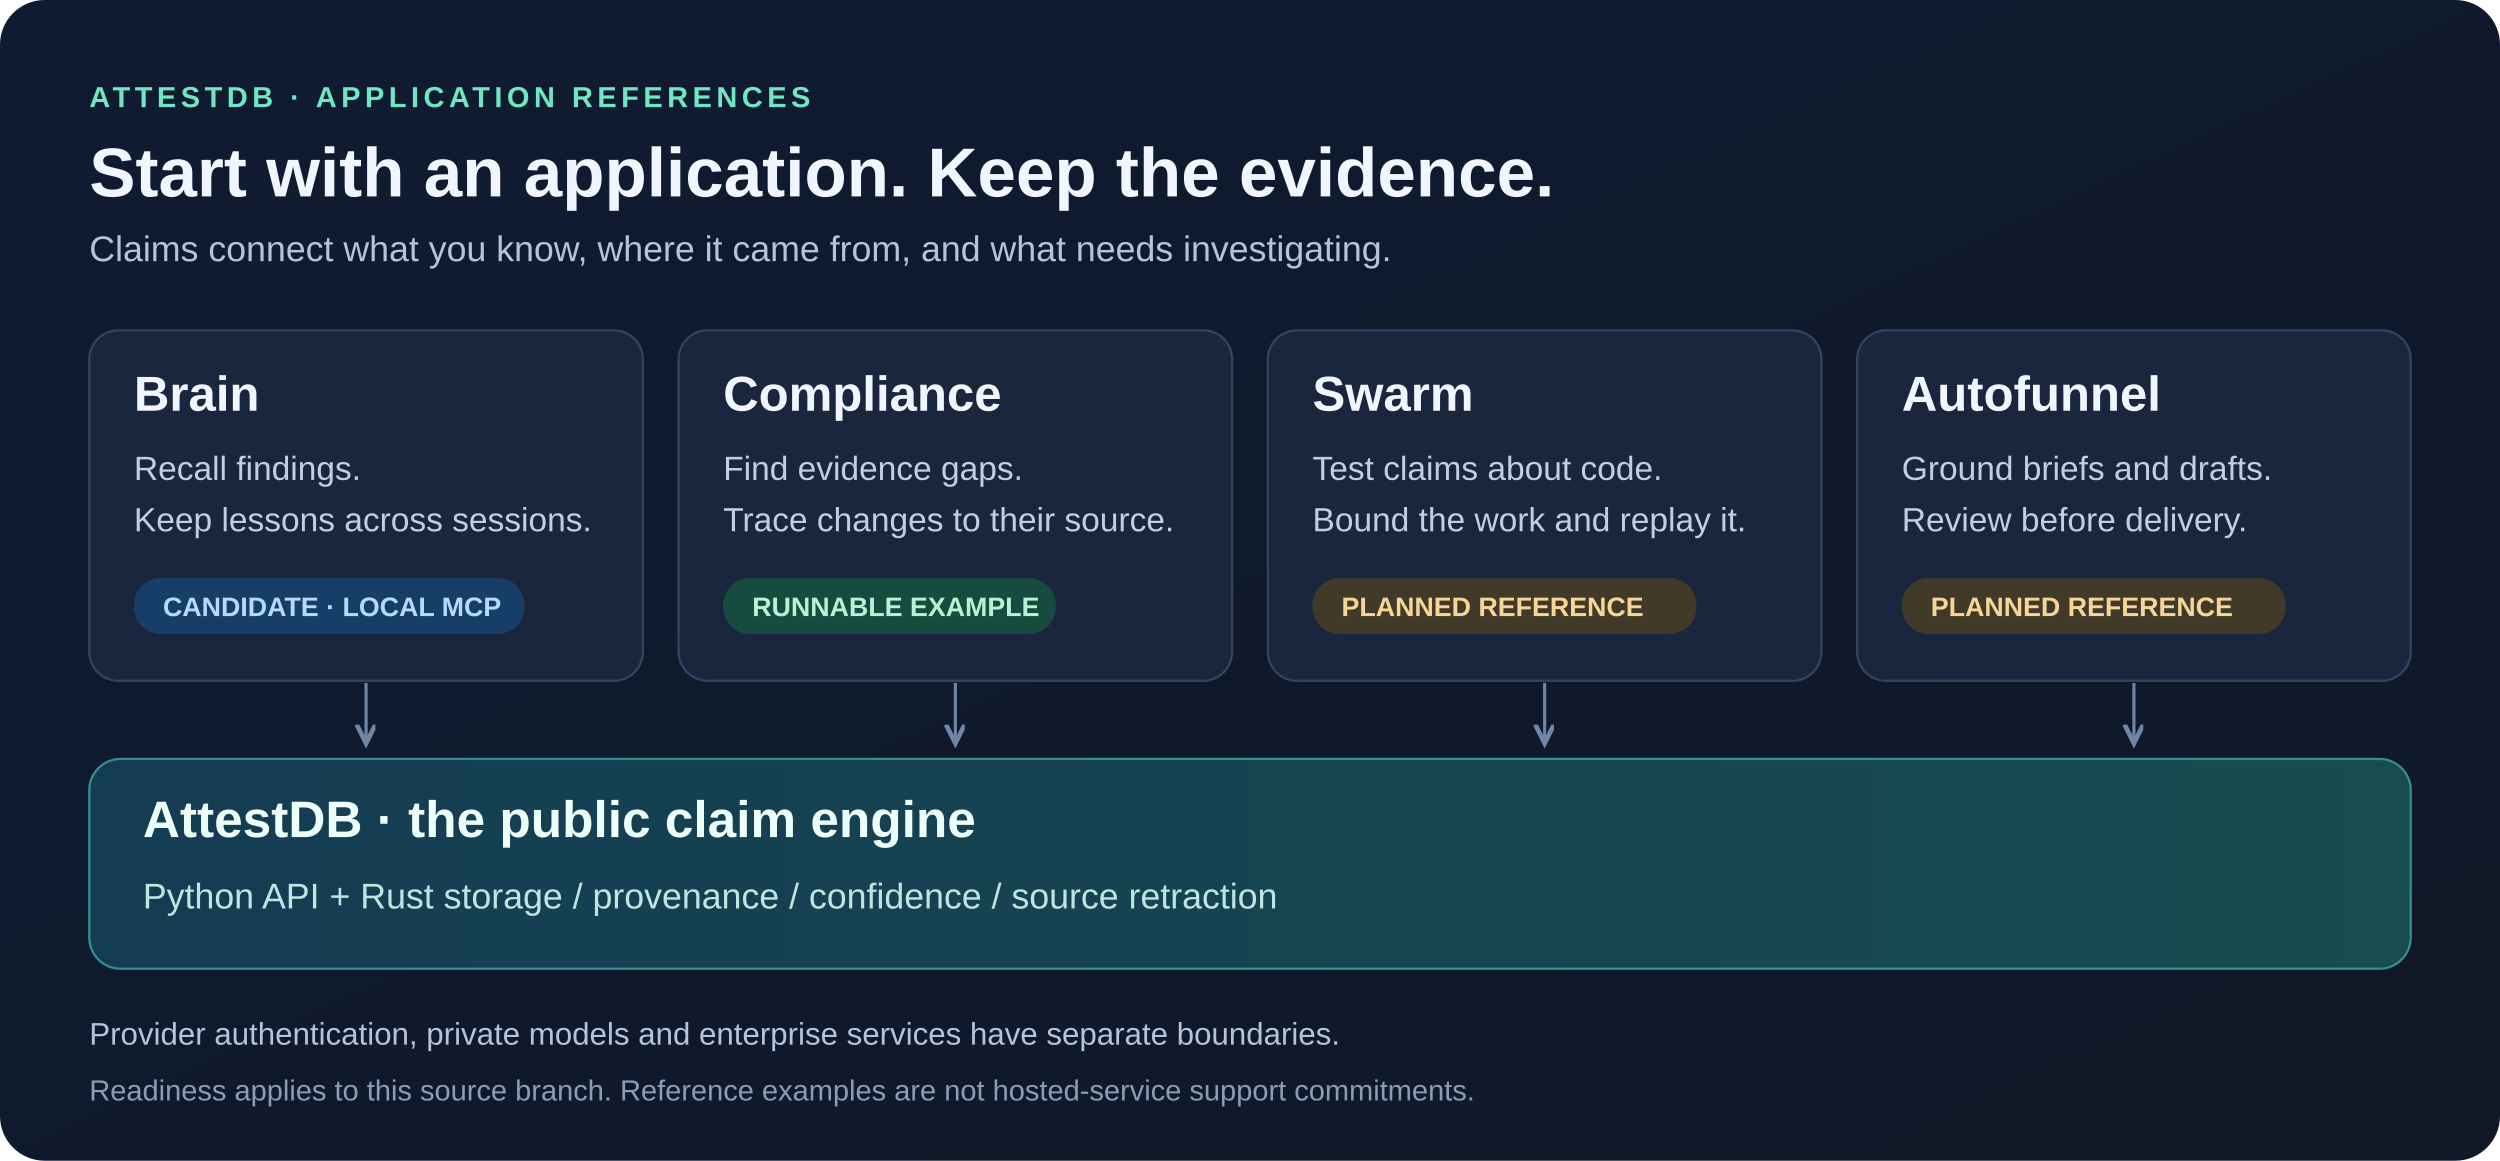
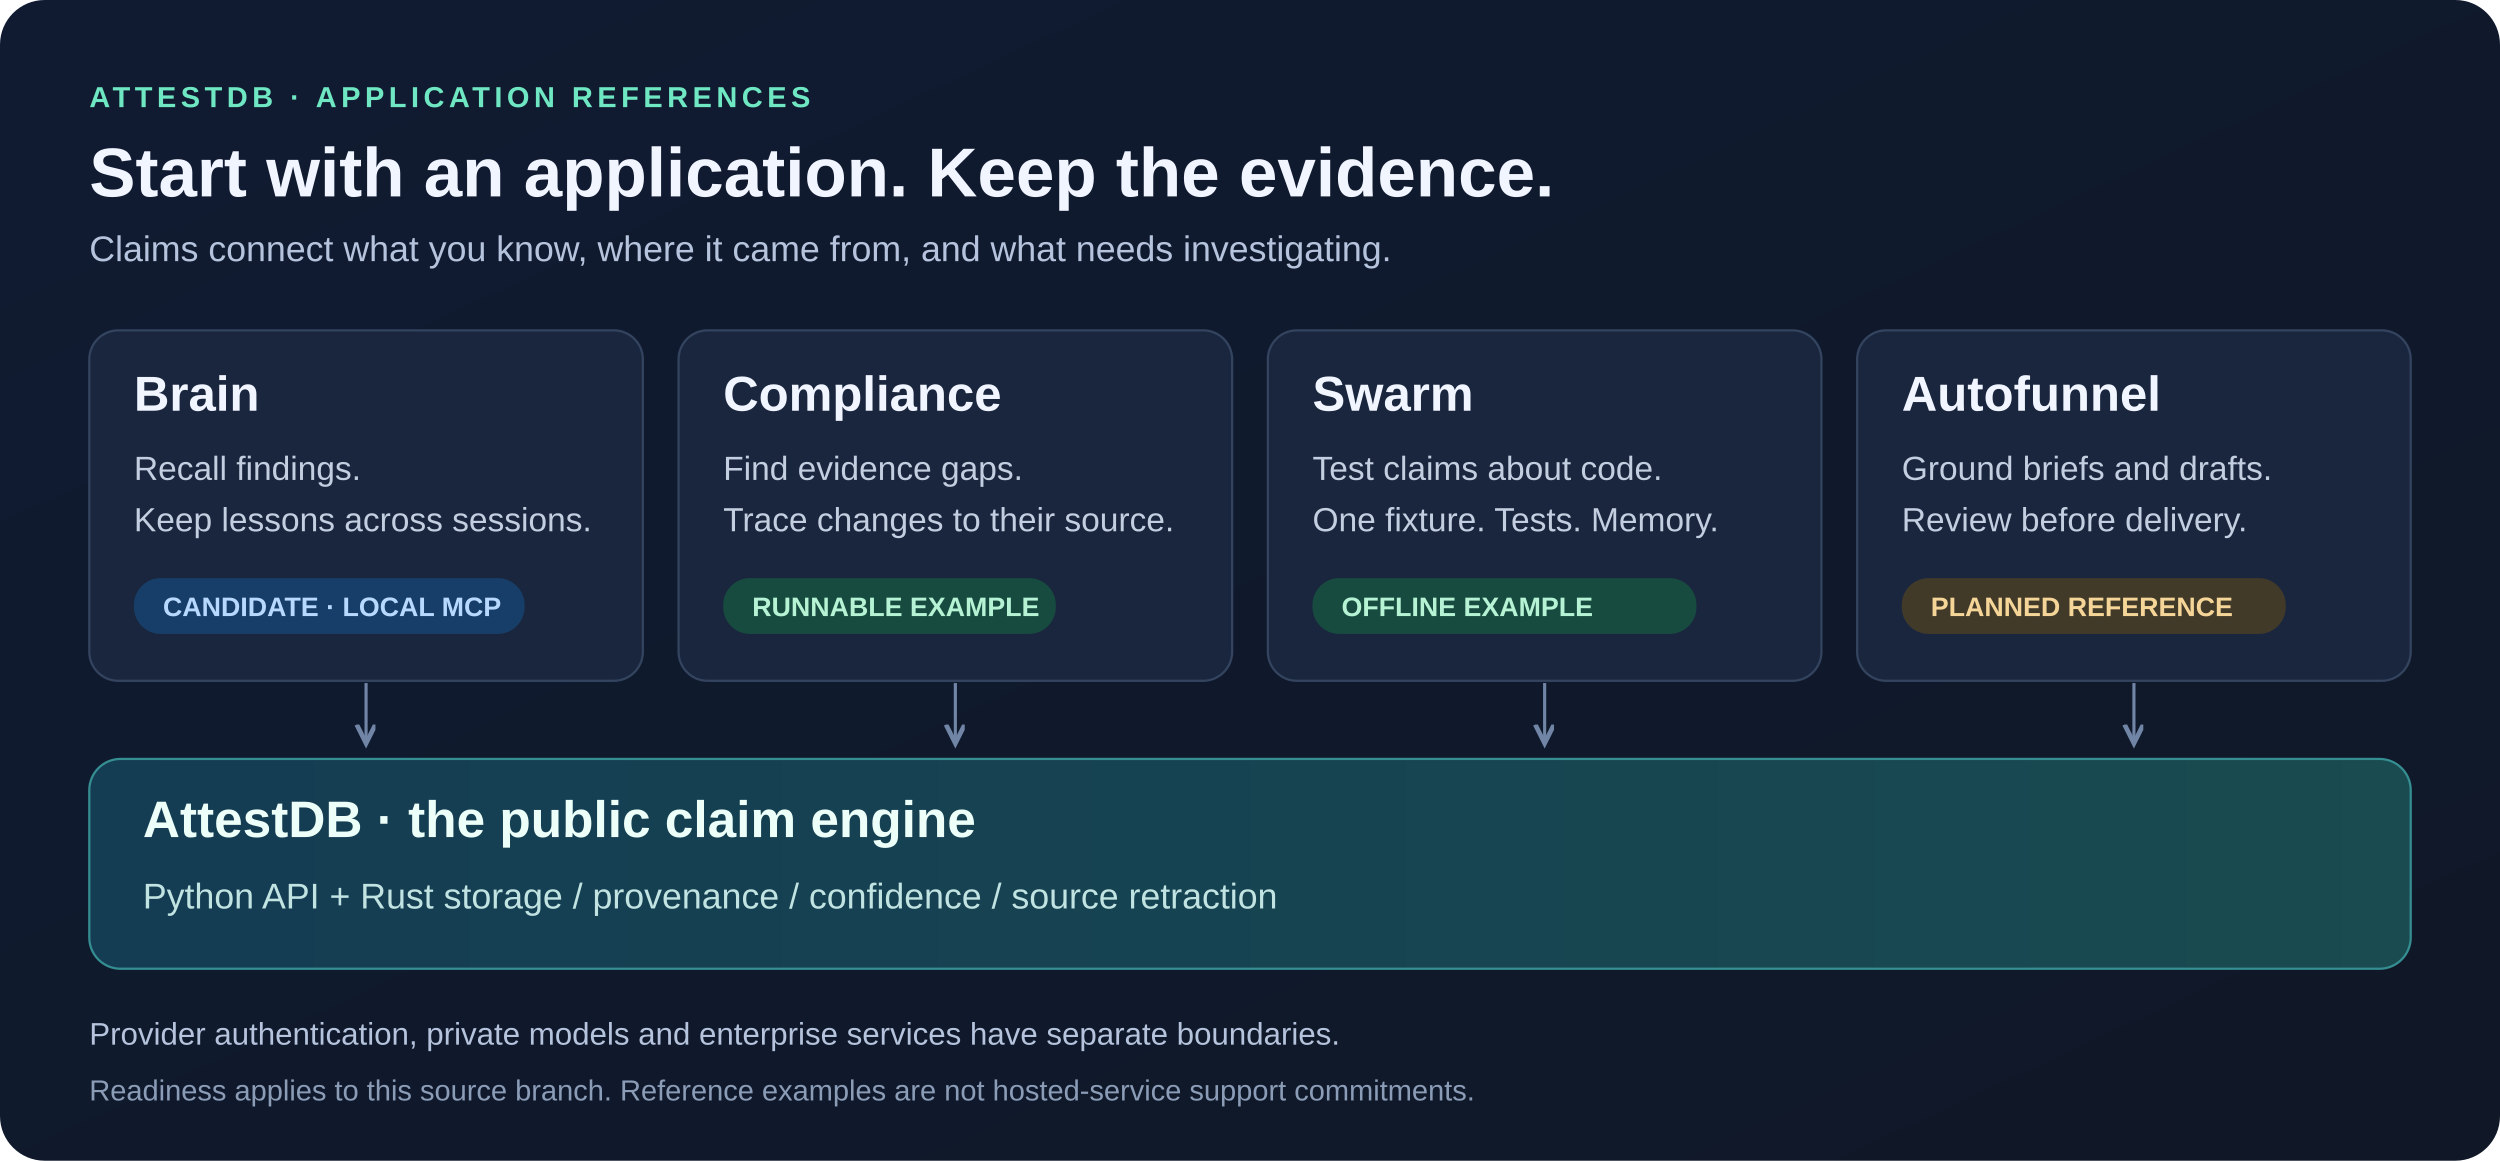
<svg xmlns="http://www.w3.org/2000/svg" width="1120" height="520" viewBox="0 0 1120 520" role="img" aria-labelledby="title desc">
  <defs>
    <linearGradient id="bg" x2="1" y2="1">
      <stop stop-color="#101b32" />
      <stop offset="1" stop-color="#101827" />
    </linearGradient>
    <linearGradient id="core" x2="1">
      <stop stop-color="#143c53" />
      <stop offset="1" stop-color="#194b50" />
    </linearGradient>
    <marker id="arrow" markerWidth="8" markerHeight="8" refX="6" refY="3" orient="auto">
      <path d="M0 0L6 3L0 6" fill="none" stroke="#7185a6" stroke-width="1.5" />
    </marker>
  </defs>
  <rect width="1120" height="520" rx="20" fill="url(#bg)" />
  <g font-family="Arial, Helvetica, sans-serif">
    <text x="40" y="48" fill="#6ee7c2" font-size="13" font-weight="700" letter-spacing="2">ATTESTDB · APPLICATION REFERENCES</text>
    <text x="40" y="88" fill="#f1f5ff" font-size="31" font-weight="700">Start with an application. Keep the evidence.</text>
    <text x="40" y="117" fill="#b5c3dc" font-size="16">Claims connect what you know, where it came from, and what needs investigating.</text>
    <g fill="#19263e" stroke="#34445f">
      <rect x="40" y="148" width="248" height="157" rx="13" />
      <rect x="304" y="148" width="248" height="157" rx="13" />
      <rect x="568" y="148" width="248" height="157" rx="13" />
      <rect x="832" y="148" width="248" height="157" rx="13" />
    </g>
    <g font-size="22" font-weight="700" fill="#f1f5ff">
      <text x="60" y="184">Brain</text>
      <text x="324" y="184">Compliance</text>
      <text x="588" y="184">Swarm</text>
      <text x="852" y="184">Autofunnel</text>
    </g>
    <g font-size="15" fill="#c3cee0">
      <text x="60" y="215">Recall findings.</text>
      <text x="60" y="238">Keep lessons across sessions.</text>
      <text x="324" y="215">Find evidence gaps.</text>
      <text x="324" y="238">Trace changes to their source.</text>
      <text x="588" y="215">Test claims about code.</text>
-       <text x="588" y="238">Bound the work and replay it.</text>
+       <text x="588" y="238">One fixture. Tests. Memory.</text>
      <text x="852" y="215">Ground briefs and drafts.</text>
      <text x="852" y="238">Review before delivery.</text>
    </g>
    <g font-size="12" font-weight="700">
      <rect x="60" y="259" width="175" height="25" rx="12" fill="#173e68" />
      <text x="73" y="276" fill="#b7d9ff">CANDIDATE · LOCAL MCP</text>
      <rect x="324" y="259" width="149" height="25" rx="12" fill="#184b40" />
      <text x="337" y="276" fill="#b5f3d4">RUNNABLE EXAMPLE</text>
-       <rect x="588" y="259" width="172" height="25" rx="12" fill="#423a29" />
-       <text x="601" y="276" fill="#f6d698">PLANNED REFERENCE</text>
+       <rect x="588" y="259" width="172" height="25" rx="12" fill="#184b40" />
+       <text x="601" y="276" fill="#b5f3d4">OFFLINE EXAMPLE</text>
      <rect x="852" y="259" width="172" height="25" rx="12" fill="#423a29" />
      <text x="865" y="276" fill="#f6d698">PLANNED REFERENCE</text>
    </g>
    <g stroke="#7185a6" stroke-width="1.4" fill="none" marker-end="url(#arrow)">
      <path d="M164 306V333" />
      <path d="M428 306V333" />
      <path d="M692 306V333" />
      <path d="M956 306V333" />
    </g>
    <rect x="40" y="340" width="1040" height="94" rx="14" fill="url(#core)" stroke="#358e91" />
    <text x="64" y="375" fill="#ecfff8" font-size="23" font-weight="700">AttestDB · the public claim engine</text>
    <text x="64" y="407" fill="#c1e4e2" font-size="16">Python API + Rust storage    /    provenance    /    confidence    /    source retraction</text>
    <text x="40" y="468" fill="#b5c3dc" font-size="14">Provider authentication, private models and enterprise services have separate boundaries.</text>
    <text x="40" y="493" fill="#8b9cb7" font-size="13">Readiness applies to this source branch. Reference examples are not hosted-service support commitments.</text>
  </g>
</svg>
